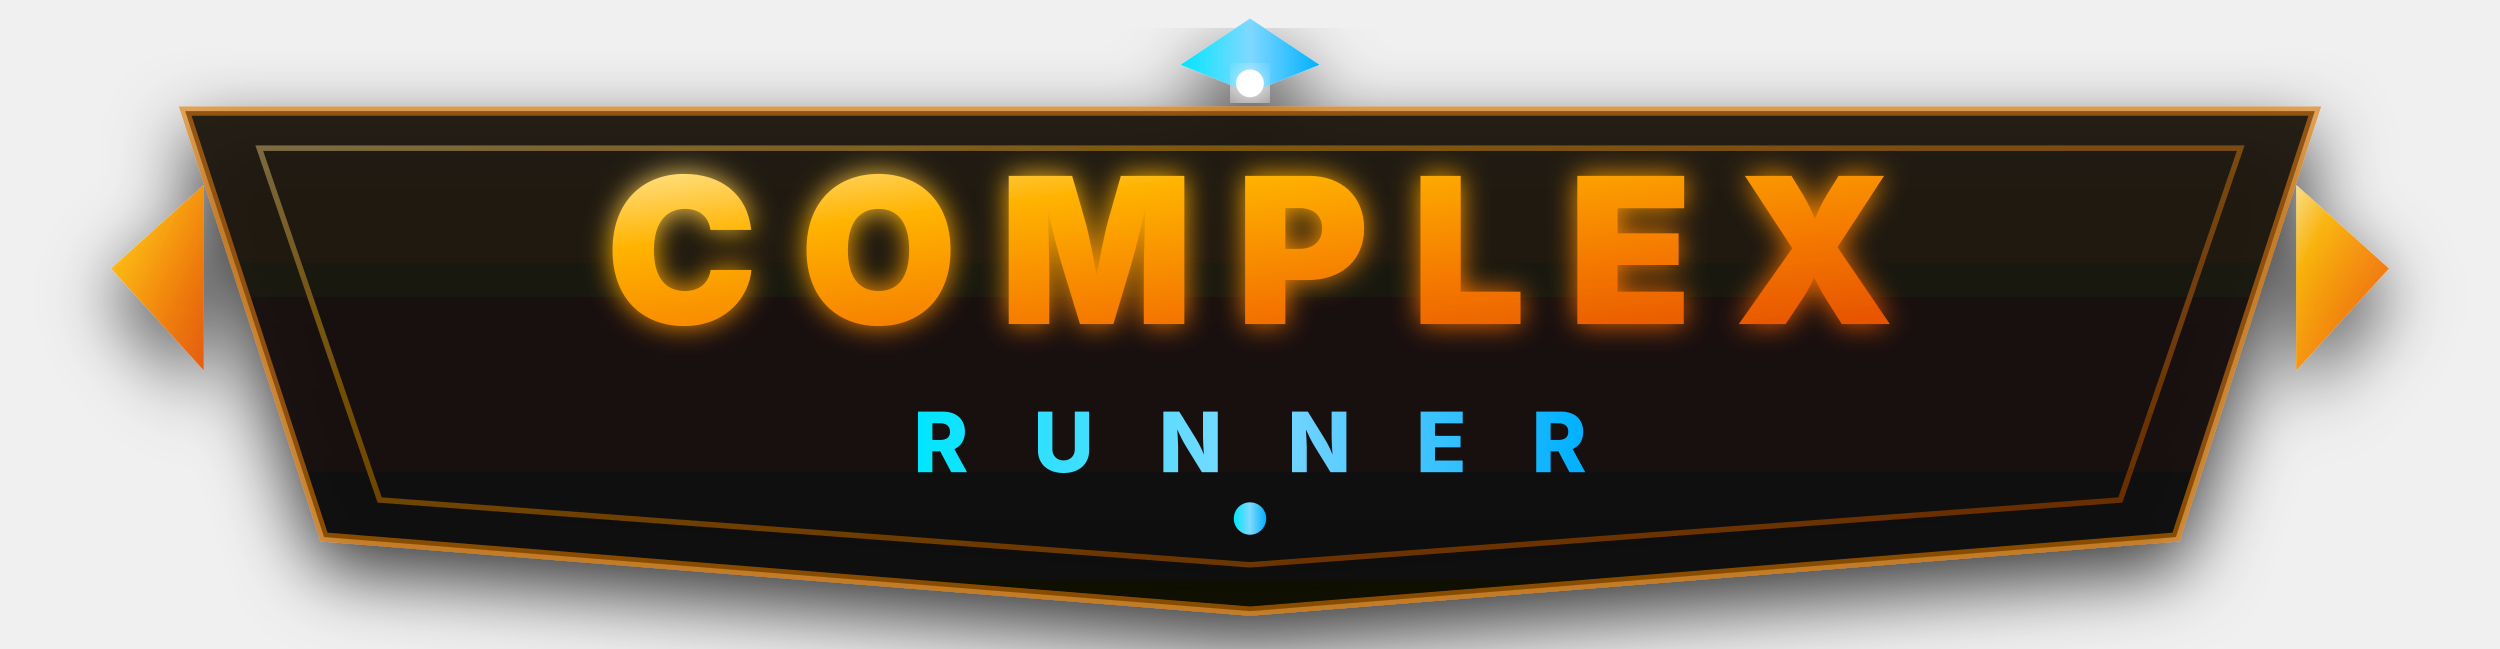
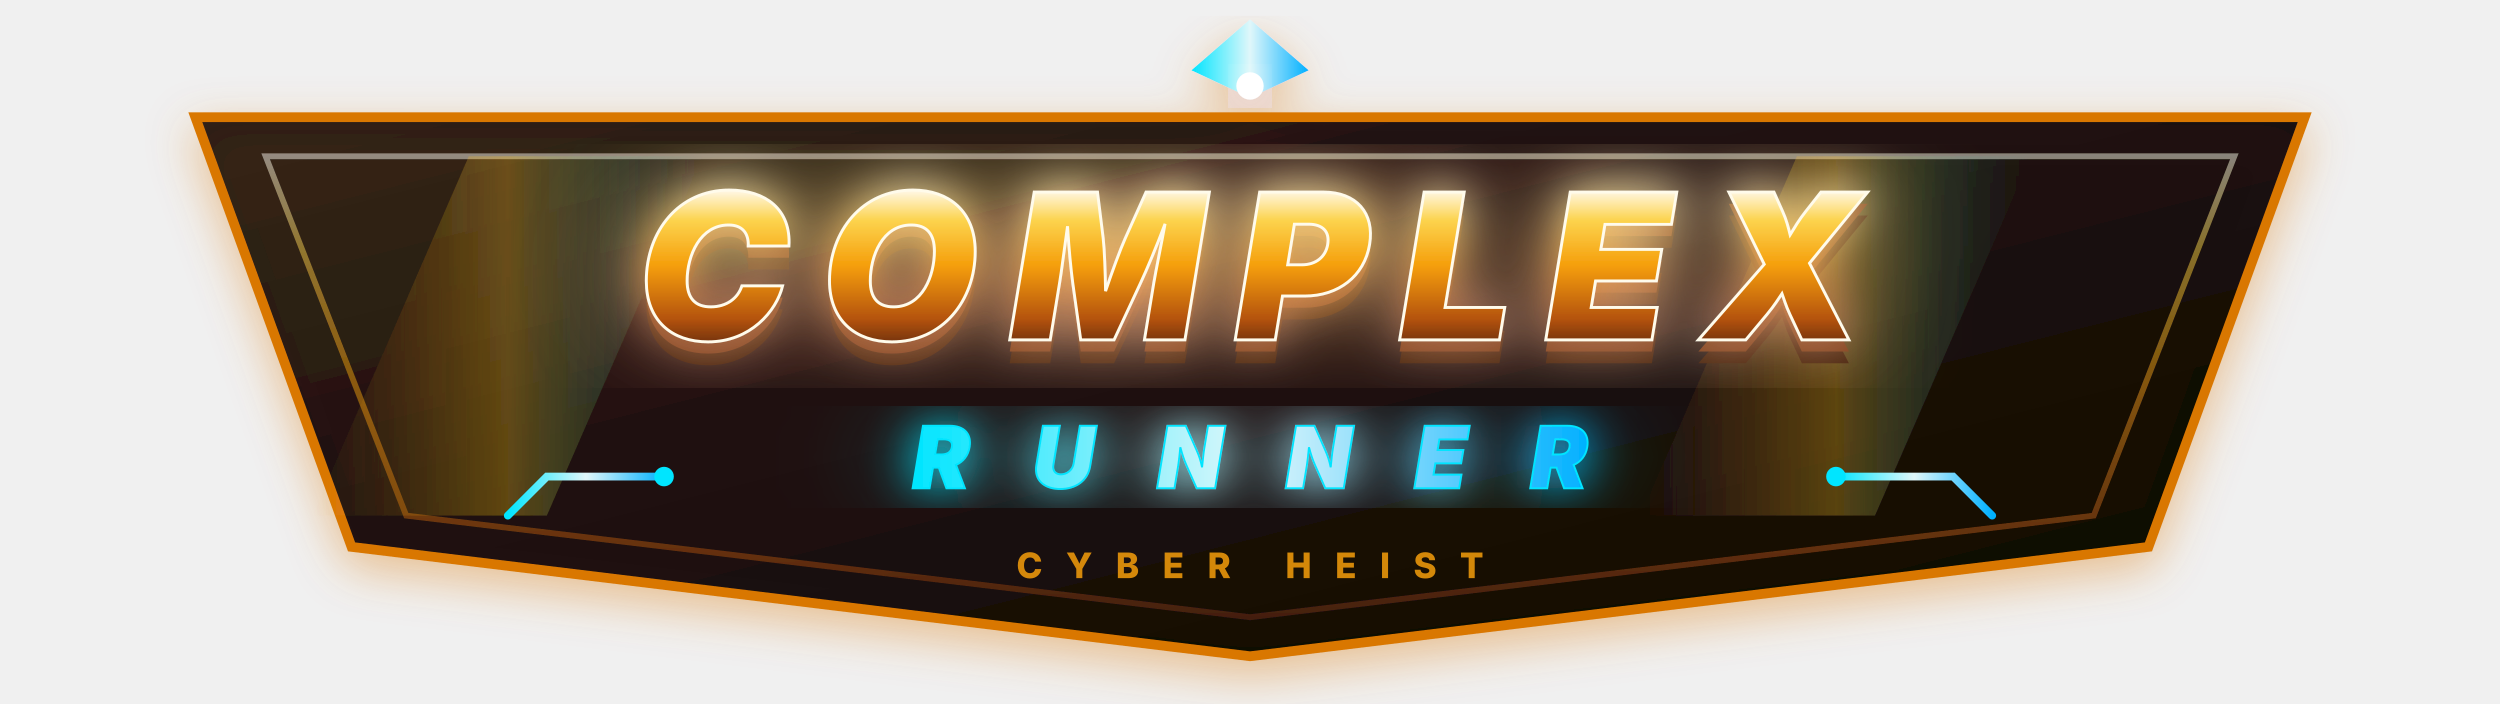
- <svg xmlns="http://www.w3.org/2000/svg" viewBox="0 0 540 140" width="540" height="140">
+ <svg xmlns="http://www.w3.org/2000/svg" viewBox="0 0 640 180" width="640" height="180">
  <defs>
-     <linearGradient id="goldGrad" x1="0%" y1="0%" x2="100%" y2="100%">
-       <stop offset="0%" stop-color="#FFE082" />
-       <stop offset="25%" stop-color="#FFB300" />
-       <stop offset="65%" stop-color="#F57C00" />
-       <stop offset="100%" stop-color="#E65100" />
+     <linearGradient id="goldBevel" x1="0%" y1="0%" x2="0%" y2="100%">
+       <stop offset="0%" stop-color="#FFF8E7" />
+       <stop offset="20%" stop-color="#FCD34D" />
+       <stop offset="50%" stop-color="#F59E0B" />
+       <stop offset="85%" stop-color="#B45309" />
+       <stop offset="100%" stop-color="#78350F" />
    </linearGradient>
-     <linearGradient id="cyanGrad" x1="0%" y1="0%" x2="100%" y2="0%">
+     <linearGradient id="cyberCyan" x1="0%" y1="0%" x2="100%" y2="0%">
      <stop offset="0%" stop-color="#00E5FF" />
-       <stop offset="50%" stop-color="#80D8FF" />
+       <stop offset="50%" stop-color="#E0F7FA" />
      <stop offset="100%" stop-color="#00B0FF" />
    </linearGradient>
-     <linearGradient id="crestDark" x1="0%" y1="0%" x2="0%" y2="100%">
-       <stop offset="0%" stop-color="#1F1610" stop-opacity="0.95" />
-       <stop offset="100%" stop-color="#0D0906" stop-opacity="0.98" />
+     <linearGradient id="metalPlate" x1="0%" y1="0%" x2="100%" y2="100%">
+       <stop offset="0%" stop-color="#241710" stop-opacity="0.95" />
+       <stop offset="40%" stop-color="#150E09" stop-opacity="0.98" />
+       <stop offset="100%" stop-color="#080503" stop-opacity="1.0" />
    </linearGradient>
-     <filter id="goldGlow" x="-20%" y="-20%" width="140%" height="140%">
-       <feGaussianBlur stdDeviation="3" result="blur" />
+     <linearGradient id="speedStreak" x1="0%" y1="0%" x2="100%" y2="0%">
+       <stop offset="0%" stop-color="#F59E0B" stop-opacity="0" />
+       <stop offset="50%" stop-color="#FBBF24" stop-opacity="0.9" />
+       <stop offset="100%" stop-color="#00E5FF" stop-opacity="0" />
+     </linearGradient>
+     <filter id="megaGlow" x="-30%" y="-30%" width="160%" height="160%">
+       <feGaussianBlur stdDeviation="6" result="blur1" />
+       <feGaussianBlur stdDeviation="14" result="blur2" />
      <feMerge>
-         <feMergeNode in="blur" />
+         <feMergeNode in="blur2" />
+         <feMergeNode in="blur1" />
        <feMergeNode in="SourceGraphic" />
      </feMerge>
    </filter>
-     <filter id="badgeShadow" x="-10%" y="-10%" width="120%" height="130%">
-       <feDropShadow dx="0" dy="6" stdDeviation="8" flood-color="#000000" flood-opacity="0.8" />
+     <filter id="plateShadow" x="-20%" y="-20%" width="140%" height="140%">
+       <feDropShadow dx="0" dy="12" stdDeviation="16" flood-color="#000000" flood-opacity="0.95" />
+       <feDropShadow dx="0" dy="4" stdDeviation="6" flood-color="#D97706" flood-opacity="0.4" />
    </filter>
  </defs>
-   <g filter="url(#badgeShadow)">
-     <polygon points="40,24 500,24 470,116 270,132 70,116" fill="url(#crestDark)" stroke="#D97706" stroke-width="2" stroke-opacity="0.6" />
-     <polygon points="56,32 484,32 458,108 270,122 82,108" fill="none" stroke="url(#goldGrad)" stroke-width="1.2" stroke-opacity="0.4" />
-     <path d="M 24 58 L 44 40 L 44 80 Z" fill="url(#goldGrad)" opacity="0.9" />
-     <path d="M 516 58 L 496 40 L 496 80 Z" fill="url(#goldGrad)" opacity="0.9" />
-     <polygon points="255,14 270,4 285,14 270,20" fill="url(#cyanGrad)" />
-     <circle cx="270" cy="18" r="3" fill="#FFFFFF" filter="url(#goldGlow)" />
+   <g filter="url(#plateShadow)">
+     <path d="M 50,30 L 590,30 L 550,140 L 320,168 L 90,140 Z" fill="url(#metalPlate)" stroke="#D97706" stroke-width="2.5" />
+     <path d="M 68,40 L 572,40 L 536,132 L 320,158 L 104,132 Z" fill="none" stroke="url(#goldBevel)" stroke-width="1.5" stroke-opacity="0.5" />
+     <polygon points="120,40 180,40 140,132 80,132" fill="url(#speedStreak)" opacity="0.35" />
+     <polygon points="460,40 520,40 480,132 420,132" fill="url(#speedStreak)" opacity="0.35" />
+     <polygon points="305,18 320,5 335,18 320,25" fill="url(#cyberCyan)" />
+     <circle cx="320" cy="22" r="3.5" fill="#FFFFFF" filter="url(#megaGlow)" />
  </g>
-   <text x="270" y="70" font-family="'Inter', 'Montserrat', 'Impact', sans-serif" font-size="44" font-weight="900" letter-spacing="9" fill="url(#goldGrad)" text-anchor="middle" filter="url(#goldGlow)">COMPLEX</text>
-   <text x="270" y="102" font-family="'Inter', 'Orbitron', 'Segoe UI', sans-serif" font-size="18" font-weight="800" letter-spacing="14" fill="url(#cyanGrad)" text-anchor="middle">RUNNER</text>
-   <line x1="120" y1="112" x2="230" y2="112" stroke="url(#goldGrad)" stroke-width="2" stroke-linecap="round" opacity="0.7" />
-   <circle cx="270" cy="112" r="3.5" fill="url(#cyanGrad)" />
-   <line x1="310" y1="112" x2="420" y2="112" stroke="url(#goldGrad)" stroke-width="2" stroke-linecap="round" opacity="0.7" />
+   <text x="320" y="93" font-family="'Inter', 'Arial Black', 'Impact', sans-serif" font-size="52" font-weight="900" font-style="italic" letter-spacing="8" fill="#3D1A04" text-anchor="middle">COMPLEX</text>
+   <text x="320" y="90" font-family="'Inter', 'Arial Black', 'Impact', sans-serif" font-size="52" font-weight="900" font-style="italic" letter-spacing="8" fill="#78350F" text-anchor="middle">COMPLEX</text>
+   <text x="320" y="87" font-family="'Inter', 'Arial Black', 'Impact', sans-serif" font-size="52" font-weight="900" font-style="italic" letter-spacing="8" fill="url(#goldBevel)" stroke="#FFFBEB" stroke-width="0.75" text-anchor="middle" filter="url(#megaGlow)">COMPLEX</text>
+   <text x="320" y="125" font-family="'Inter', 'Montserrat', 'Impact', sans-serif" font-size="22" font-weight="900" font-style="italic" letter-spacing="16" fill="url(#cyberCyan)" stroke="#00E5FF" stroke-width="0.5" text-anchor="middle" filter="url(#megaGlow)">RUNNER</text>
+   <text x="320" y="148" font-family="'Inter', sans-serif" font-size="9" font-weight="800" letter-spacing="6" fill="#F59E0B" opacity="0.85" text-anchor="middle">CYBER HEIST</text>
+   <path d="M 170,122 L 140,122 L 130,132" fill="none" stroke="url(#cyberCyan)" stroke-width="2" stroke-linecap="round" />
+   <circle cx="170" cy="122" r="2.5" fill="#00E5FF" />
+   <path d="M 470,122 L 500,122 L 510,132" fill="none" stroke="url(#cyberCyan)" stroke-width="2" stroke-linecap="round" />
+   <circle cx="470" cy="122" r="2.5" fill="#00E5FF" />
</svg>
